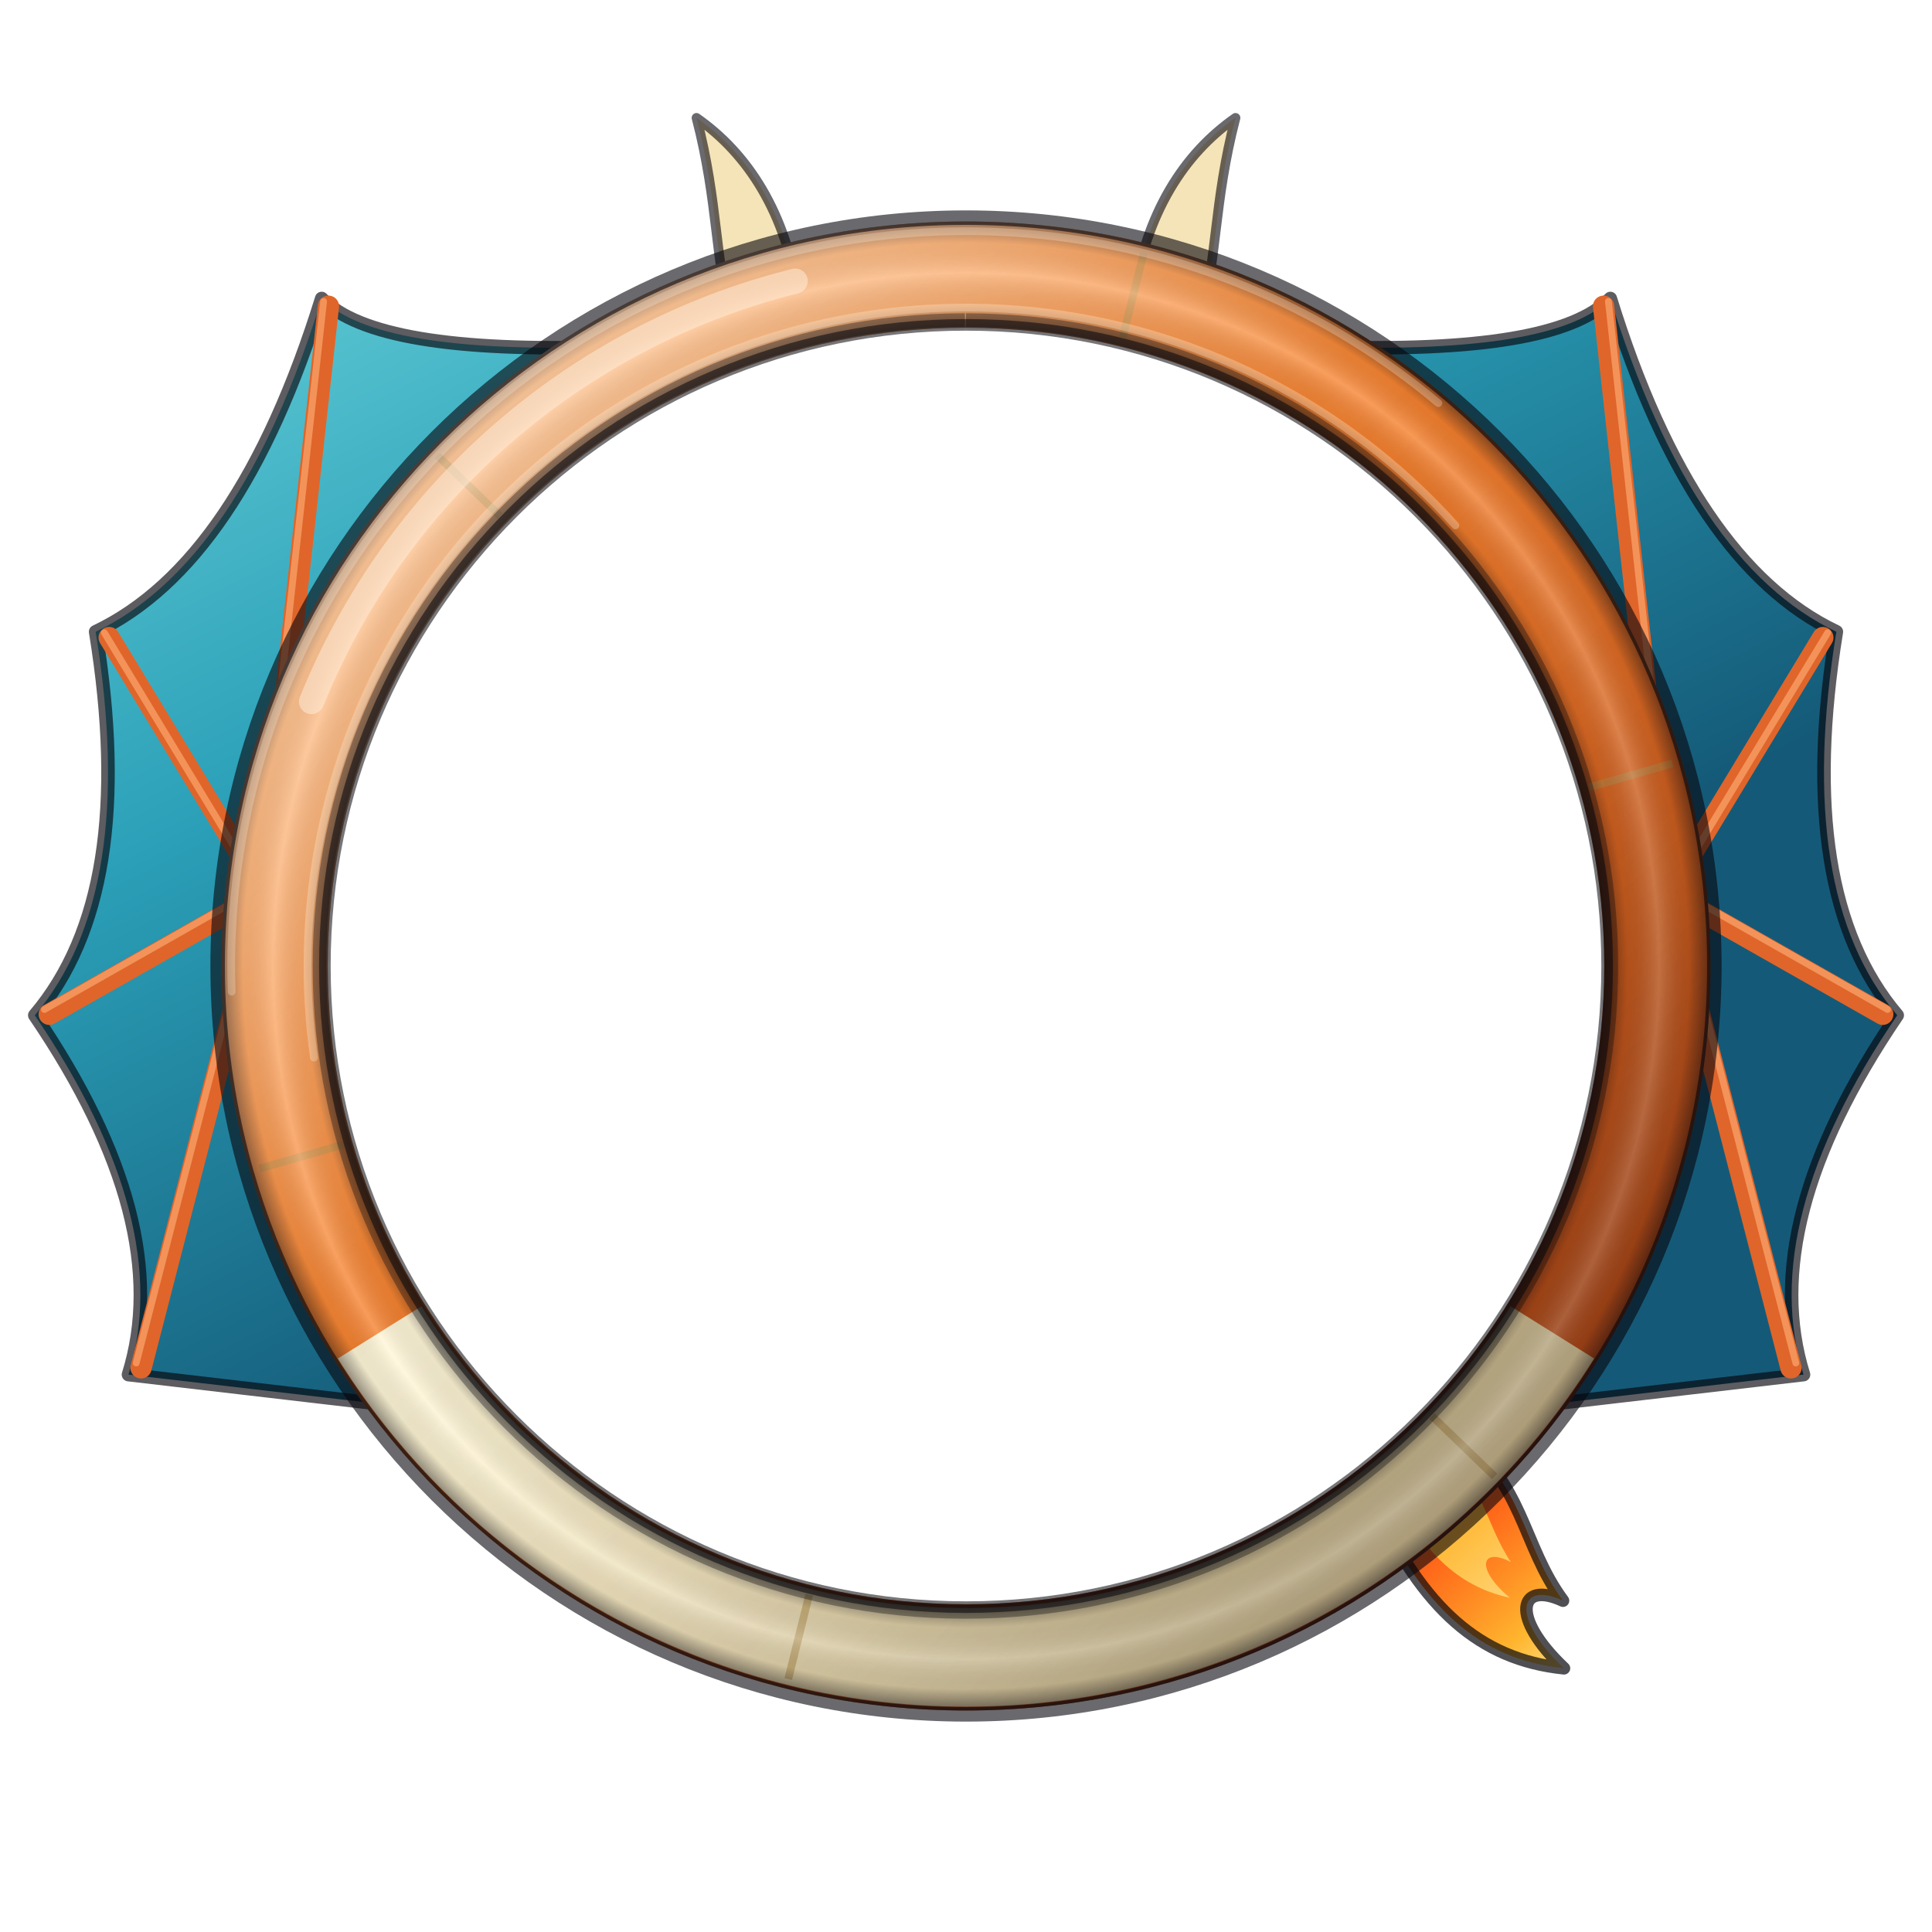
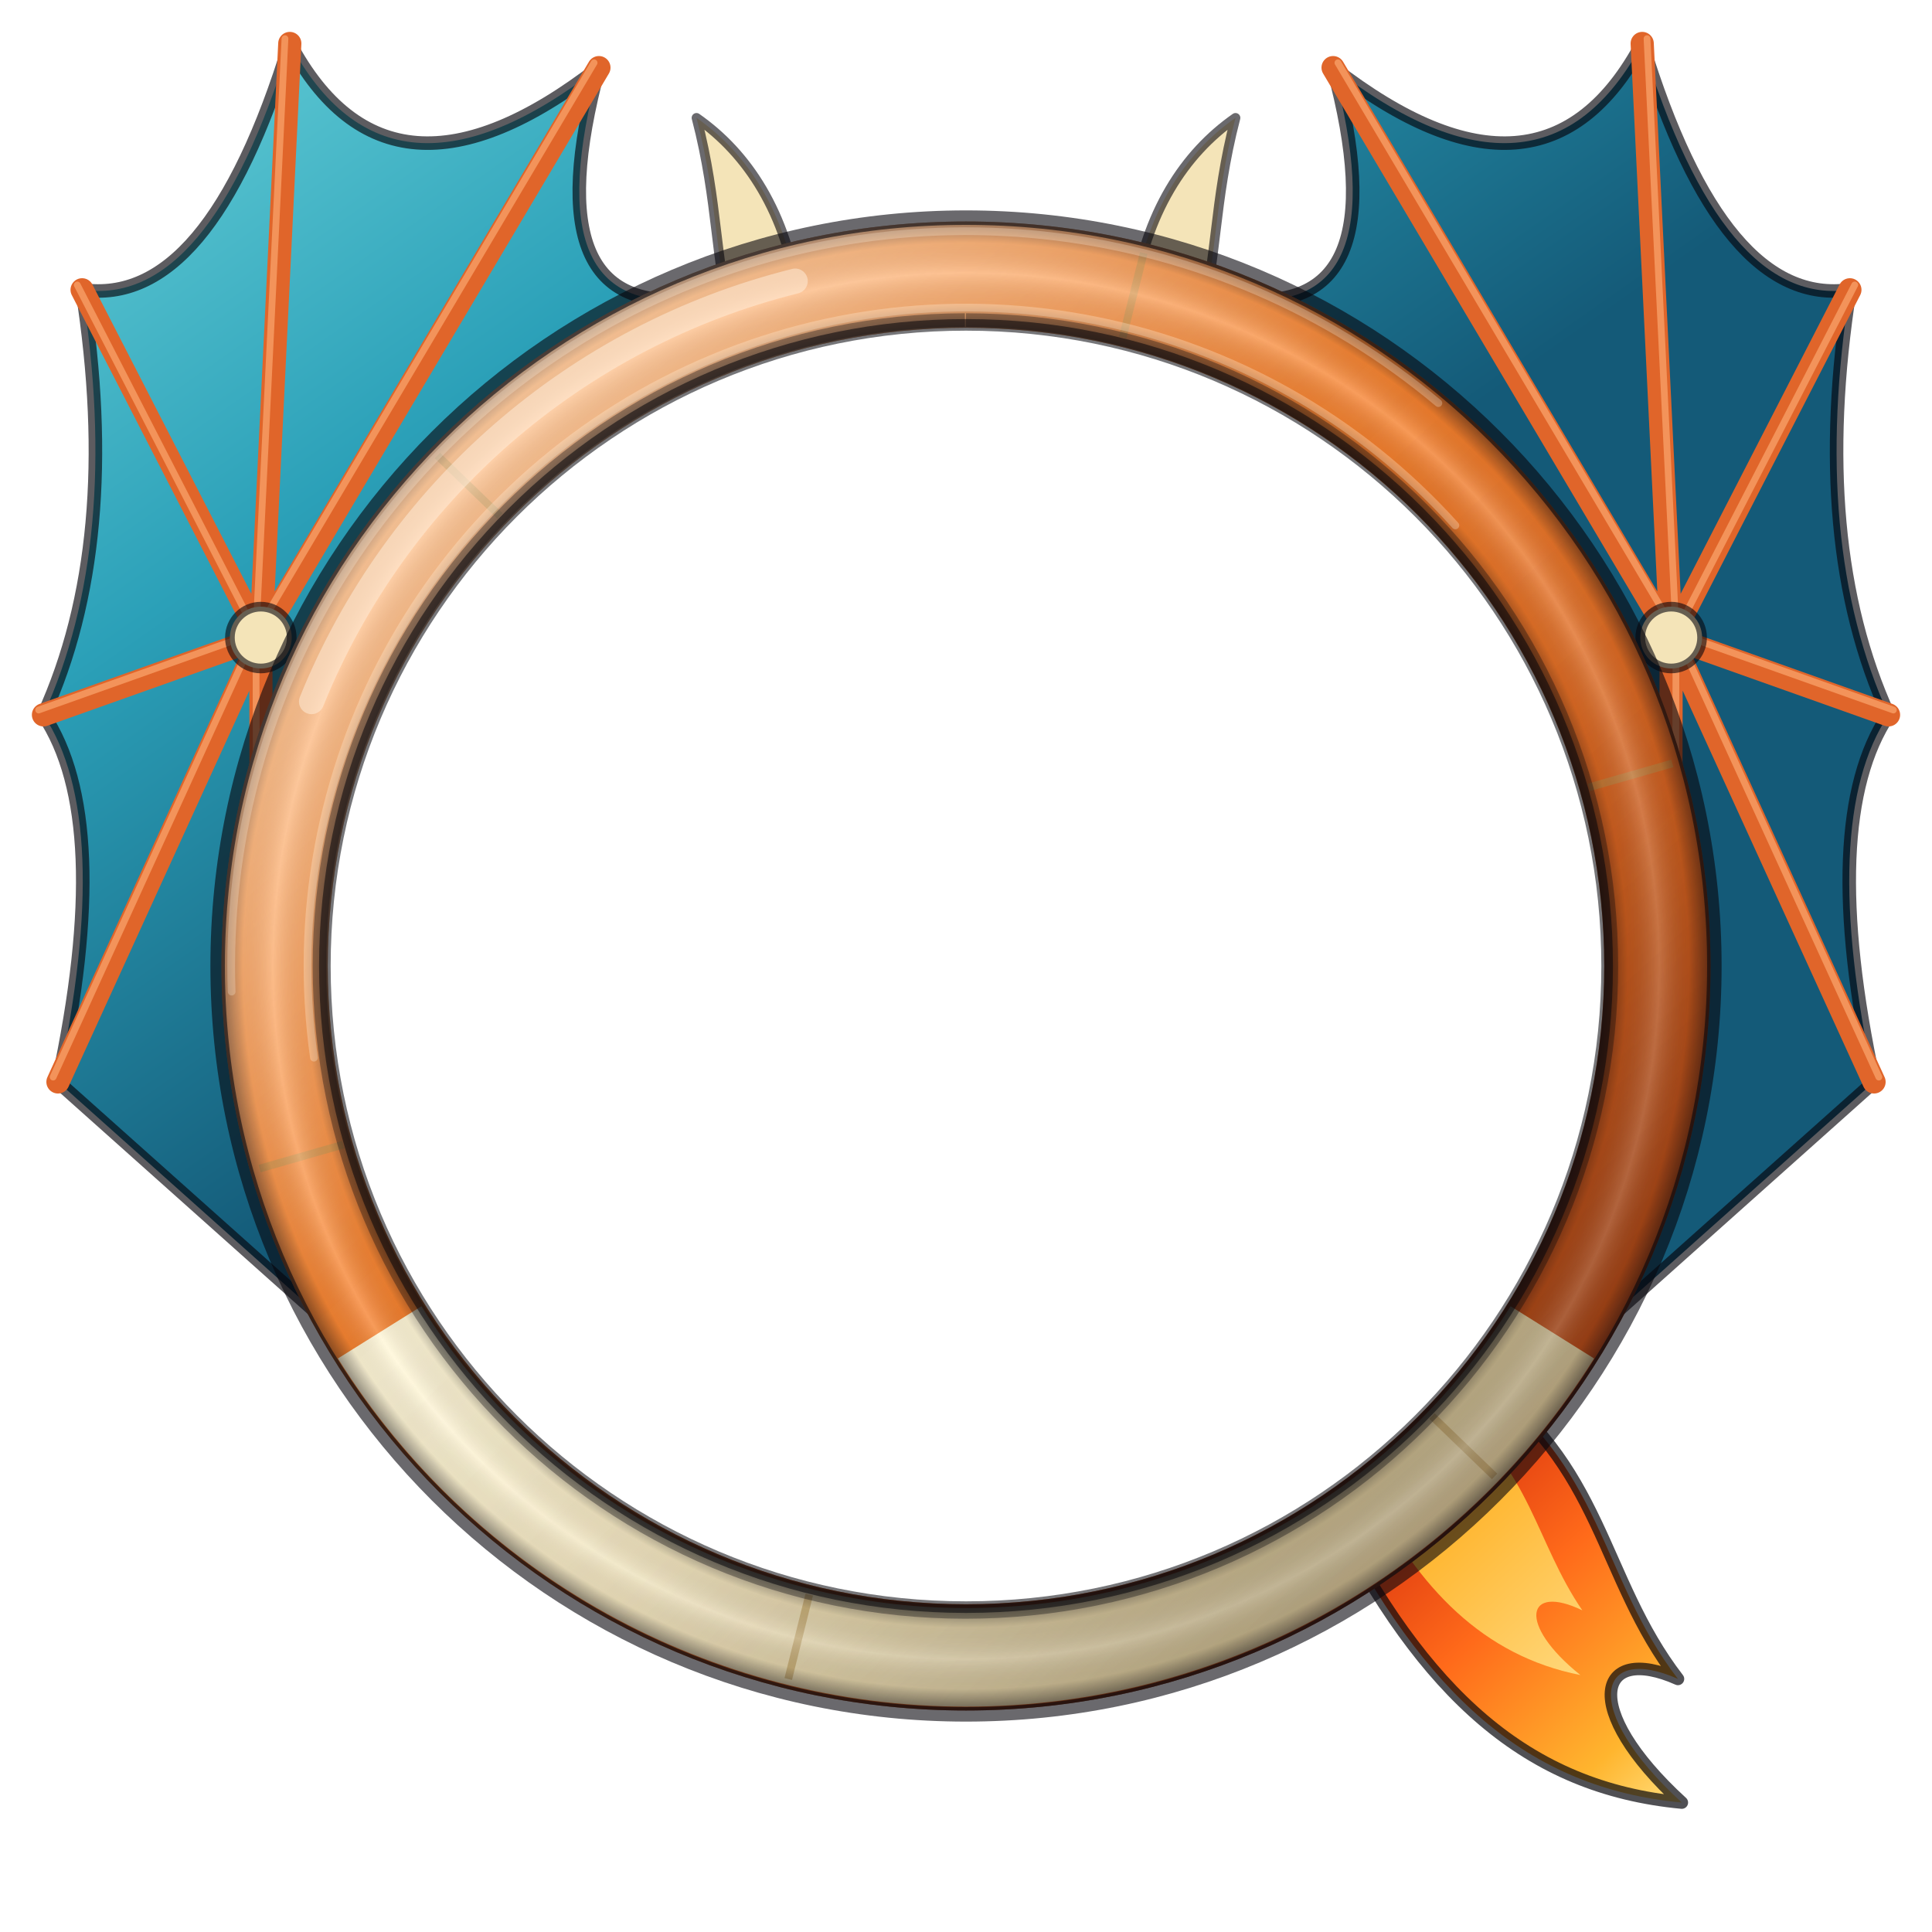
<svg xmlns="http://www.w3.org/2000/svg" viewBox="0 0 200 200" width="200" height="200">
  <defs>
    <linearGradient id="cb" gradientUnits="userSpaceOnUse" x1="30" y1="22" x2="172" y2="178">
      <stop offset="0" stop-color="#ffc58a" />
      <stop offset="0.45" stop-color="#f57f2b" />
      <stop offset="1" stop-color="#b53f10" />
    </linearGradient>
    <radialGradient id="ts" gradientUnits="userSpaceOnUse" cx="100" cy="100" r="77.068">
      <stop offset="0.857" stop-color="#07060c" stop-opacity="0.5" />
      <stop offset="0.889" stop-color="#07060c" stop-opacity="0.07" />
      <stop offset="0.931" stop-color="#fff" stop-opacity="0.2" />
      <stop offset="0.971" stop-color="#07060c" stop-opacity="0.07" />
      <stop offset="1" stop-color="#07060c" stop-opacity="0.5" />
    </radialGradient>
    <linearGradient id="tl" gradientUnits="userSpaceOnUse" x1="30" y1="22" x2="172" y2="178">
      <stop offset="0" stop-color="#fff" stop-opacity="0.45" />
      <stop offset="0.4" stop-color="#fff" stop-opacity="0" />
      <stop offset="0.62" stop-color="#07060c" stop-opacity="0.04" />
      <stop offset="1" stop-color="#07060c" stop-opacity="0.34" />
    </linearGradient>
-     <linearGradient id="cw" gradientUnits="userSpaceOnUse" x1="0" y1="20" x2="60" y2="140">
+     <linearGradient id="cw" gradientUnits="userSpaceOnUse" x1="0" y1="0" x2="70" y2="100">
      <stop offset="0" stop-color="#6fd6dc" />
      <stop offset="0.5" stop-color="#2ba0b8" />
      <stop offset="1" stop-color="#145a78" />
    </linearGradient>
-     <linearGradient id="cw2" gradientUnits="userSpaceOnUse" x1="200" y1="20" x2="140" y2="140">
+     <linearGradient id="cw2" gradientUnits="userSpaceOnUse" x1="200" y1="0" x2="130" y2="100">
      <stop offset="0" stop-color="#6fd6dc" />
      <stop offset="0.5" stop-color="#2ba0b8" />
      <stop offset="1" stop-color="#145a78" />
    </linearGradient>
    <linearGradient id="cbl" gradientUnits="userSpaceOnUse" x1="60" y1="120" x2="140" y2="190">
      <stop offset="0" stop-color="#fff6d6" />
      <stop offset="1" stop-color="#e9d29a" />
    </linearGradient>
-     <linearGradient id="cf" gradientUnits="userSpaceOnUse" x1="144.163" y1="149.048" x2="165.575" y2="172.828">
+     <linearGradient id="cf" gradientUnits="userSpaceOnUse" x1="145.012" y1="148.269" x2="180.476" y2="186.3">
      <stop offset="0" stop-color="#d1260c" />
      <stop offset="0.4" stop-color="#ff6a1a" />
      <stop offset="0.75" stop-color="#ffb52e" />
      <stop offset="1" stop-color="#fff1a0" />
    </linearGradient>
-     <linearGradient id="cf2" gradientUnits="userSpaceOnUse" x1="150.854" y1="156.479" x2="165.575" y2="172.828">
+     <linearGradient id="cf2" gradientUnits="userSpaceOnUse" x1="151.832" y1="155.583" x2="179.112" y2="184.837">
      <stop offset="0" stop-color="#ffb52e" />
      <stop offset="1" stop-color="#fff7c0" />
    </linearGradient>
  </defs>
  <g>
-     <path d="M41.6 145.6L13.3 142.3Q18.2 126.6 3.6 105.1Q14.3 92.5 9.9 65.4Q24.8 58.3 33.3 30.9Q38.9 36.7 63 35.9A74.1 74.1 0 0 0 41.6 145.6Z" fill="url(#cw)" stroke="#07060c" stroke-opacity=".65" stroke-width="1.4" stroke-linejoin="round" />
-     <path d="M27.3 92.4L14.6 141.6M27.3 92.4L5.1 105M27.3 92.4L11.3 66M27.3 92.4L34 31.7" fill="none" stroke="#e0652a" stroke-width="2.2" stroke-linecap="round" />
-     <path d="M27.3 92.4L14.6 141.6M27.3 92.4L5.1 105M27.3 92.4L11.3 66M27.3 92.4L34 31.7" fill="none" stroke="#ffb27a" stroke-opacity=".6" stroke-width=".7" stroke-linecap="round" transform="translate(-.5 -.5)" />
+     <path d="M36.8 139.5L6 112Q11.8 84.9 4.5 74Q12.6 56.2 8.5 30Q21.6 31.9 30 4.5Q40.3 23.8 62 7Q55 33.1 72.1 30.9A74.6 74.6 0 0 0 36.8 139.5Z" fill="url(#cw)" stroke="#07060c" stroke-opacity=".65" stroke-width="1.4" stroke-linejoin="round" />
+     <path d="M27 66L6 112M27 66L4.5 74M27 66L8.5 30M27 66L30 4.5M27 66L62 7M27 66L27.1 115.5" fill="none" stroke="#e0652a" stroke-width="2.4" stroke-linecap="round" />
+     <path d="M27 66L6 112M27 66L4.5 74M27 66L8.5 30M27 66L30 4.5M27 66L62 7M27 66L27.1 115.5" fill="none" stroke="#ffb27a" stroke-opacity=".6" stroke-width=".7" stroke-linecap="round" transform="translate(-.5 -.5)" />
+     <circle cx="27" cy="66" r="3.2" fill="#f4e4b8" stroke="#07060c" stroke-opacity=".6" stroke-width="1" />
  </g>
  <g transform="translate(200 0) scale(-1 1)">
-     <path d="M41.6 145.6L13.3 142.3Q18.2 126.6 3.6 105.1Q14.3 92.5 9.9 65.4Q24.8 58.3 33.3 30.9Q38.9 36.7 63 35.9A74.1 74.1 0 0 0 41.6 145.6Z" fill="url(#cw2)" stroke="#07060c" stroke-opacity=".65" stroke-width="1.4" stroke-linejoin="round" />
-     <path d="M27.3 92.4L14.6 141.6M27.3 92.4L5.1 105M27.3 92.4L11.3 66M27.3 92.4L34 31.7" fill="none" stroke="#e0652a" stroke-width="2.2" stroke-linecap="round" />
-     <path d="M27.3 92.4L14.6 141.6M27.3 92.4L5.1 105M27.3 92.4L11.3 66M27.3 92.4L34 31.7" fill="none" stroke="#ffb27a" stroke-opacity=".6" stroke-width=".7" stroke-linecap="round" transform="translate(-.5 -.5)" />
+     <path d="M36.8 139.5L6 112Q11.8 84.9 4.5 74Q12.6 56.2 8.5 30Q21.6 31.9 30 4.5Q40.3 23.8 62 7Q55 33.1 72.1 30.9A74.6 74.6 0 0 0 36.8 139.5Z" fill="url(#cw2)" stroke="#07060c" stroke-opacity=".65" stroke-width="1.4" stroke-linejoin="round" />
+     <path d="M27 66L6 112M27 66L4.5 74M27 66L8.5 30M27 66L30 4.5M27 66L62 7M27 66L27.1 115.5" fill="none" stroke="#e0652a" stroke-width="2.4" stroke-linecap="round" />
+     <path d="M27 66L6 112M27 66L4.5 74M27 66L8.5 30M27 66L30 4.5M27 66L62 7M27 66L27.1 115.5" fill="none" stroke="#ffb27a" stroke-opacity=".6" stroke-width=".7" stroke-linecap="round" transform="translate(-.5 -.5)" />
+     <circle cx="27" cy="66" r="3.2" fill="#f4e4b8" stroke="#07060c" stroke-opacity=".6" stroke-width="1" />
  </g>
  <path d="M82.7 31C81.4 22 77.4 15.9 72.1 12.2C74.4 21 74 27.4 75.8 33.1Z" fill="#f4e4b8" stroke="#07060c" stroke-opacity="0.6" stroke-width="1" stroke-linejoin="round" />
  <path d="M117.3 31C118.6 22 122.6 15.9 127.9 12.2C125.6 21 126 27.4 124.2 33.1Z" fill="#f4e4b8" stroke="#07060c" stroke-opacity="0.6" stroke-width="1" stroke-linejoin="round" />
-   <path d="M150.6 148.3C157.8 153.4 157.5 159.9 161.8 165.7C157.3 163.6 156.2 167.3 161.9 172.7C153.1 171.8 147.3 166.4 142.3 155.8Z" fill="url(#cf)" stroke="#07060c" stroke-opacity="0.7" stroke-width="1.3" stroke-linejoin="round" />
-   <path d="M149.3 150.4C153.6 153.6 153.8 157.8 156.4 161.7C153.3 160.1 152.7 162.4 156.3 165.4C150.7 164.2 147.2 160.3 144.4 154.8Z" fill="url(#cf2)" />
+   <path d="M152.8 142.5C166 151.5 165.6 163.3 173.7 173.8C165.4 170.1 163.4 176.8 174.1 186.6C158.1 185.1 147.4 175.4 137.8 156.4Z" fill="url(#cf)" stroke="#07060c" stroke-opacity="0.7" stroke-width="1.3" stroke-linejoin="round" />
+   <path d="M150.5 146.2C158.4 152 159 159.7 163.8 166.7C158 163.9 157 168.1 163.6 173.4C153.5 171.4 146.9 164.4 141.7 154.4Z" fill="url(#cf2)" />
  <path d="M22.93 100A77.07 77.07 0 1 1 177.07 100A77.07 77.07 0 1 1 22.93 100ZM33.93 100A66.07 66.07 0 1 0 166.07 100A66.07 66.07 0 1 0 33.93 100Z" fill="url(#cb)" />
  <path d="M165.02 140.63A76.67 76.67 0 0 1 34.98 140.63L43.63 135.22A66.47 66.47 0 0 0 156.37 135.22Z" fill="url(#cbl)" />
  <path d="M148.24 146.59L154.72 152.84" stroke="#b8924a" stroke-opacity=".5" stroke-width=".8" />
  <path d="M83.77 165.08L81.6 173.81" stroke="#b8924a" stroke-opacity=".5" stroke-width=".8" />
  <path d="M35.53 118.49L26.88 120.97" stroke="#b8924a" stroke-opacity=".5" stroke-width=".8" />
  <path d="M51.76 53.41L45.28 47.16" stroke="#b8924a" stroke-opacity=".5" stroke-width=".8" />
  <path d="M116.23 34.92L118.4 26.19" stroke="#b8924a" stroke-opacity=".5" stroke-width=".8" />
  <path d="M164.47 81.51L173.12 79.03" stroke="#b8924a" stroke-opacity=".5" stroke-width=".8" />
  <path d="M22.93 100A77.07 77.07 0 1 1 177.07 100A77.07 77.07 0 1 1 22.93 100ZM33.93 100A66.07 66.07 0 1 0 166.07 100A66.07 66.07 0 1 0 33.93 100Z" fill="url(#ts)" />
  <path d="M22.93 100A77.07 77.07 0 1 1 177.07 100A77.07 77.07 0 1 1 22.93 100ZM33.93 100A66.07 66.07 0 1 0 166.07 100A66.07 66.07 0 1 0 33.93 100Z" fill="url(#tl)" />
  <path d="M100 33.13A66.87 66.87 0 1 1 99.88 33.13" fill="none" stroke="#07060c" stroke-opacity=".34" stroke-width="1.4" />
  <path d="M32.5 109.49A68.17 68.17 0 0 1 150.66 54.39" fill="none" stroke="#fff1de" stroke-opacity=".3" stroke-width=".8" stroke-linecap="round" />
  <path d="M23.98 102.65A76.07 76.07 0 0 1 148.9 41.73" fill="none" stroke="#fff1de" stroke-opacity=".28" stroke-width=".8" stroke-linecap="round" />
  <path d="M32.25 72.63A73.07 73.07 0 0 1 82.32 29.1" fill="none" stroke="#fff1de" stroke-opacity="0.5" stroke-width="2.6" stroke-linecap="round" />
  <circle cx="100" cy="100" r="77.47" fill="none" stroke="#07060c" stroke-opacity="0.6" stroke-width="1.5" />
  <circle cx="100" cy="100" r="66.37" fill="none" stroke="#07060c" stroke-opacity="0.55" stroke-width="1.2" />
</svg>
